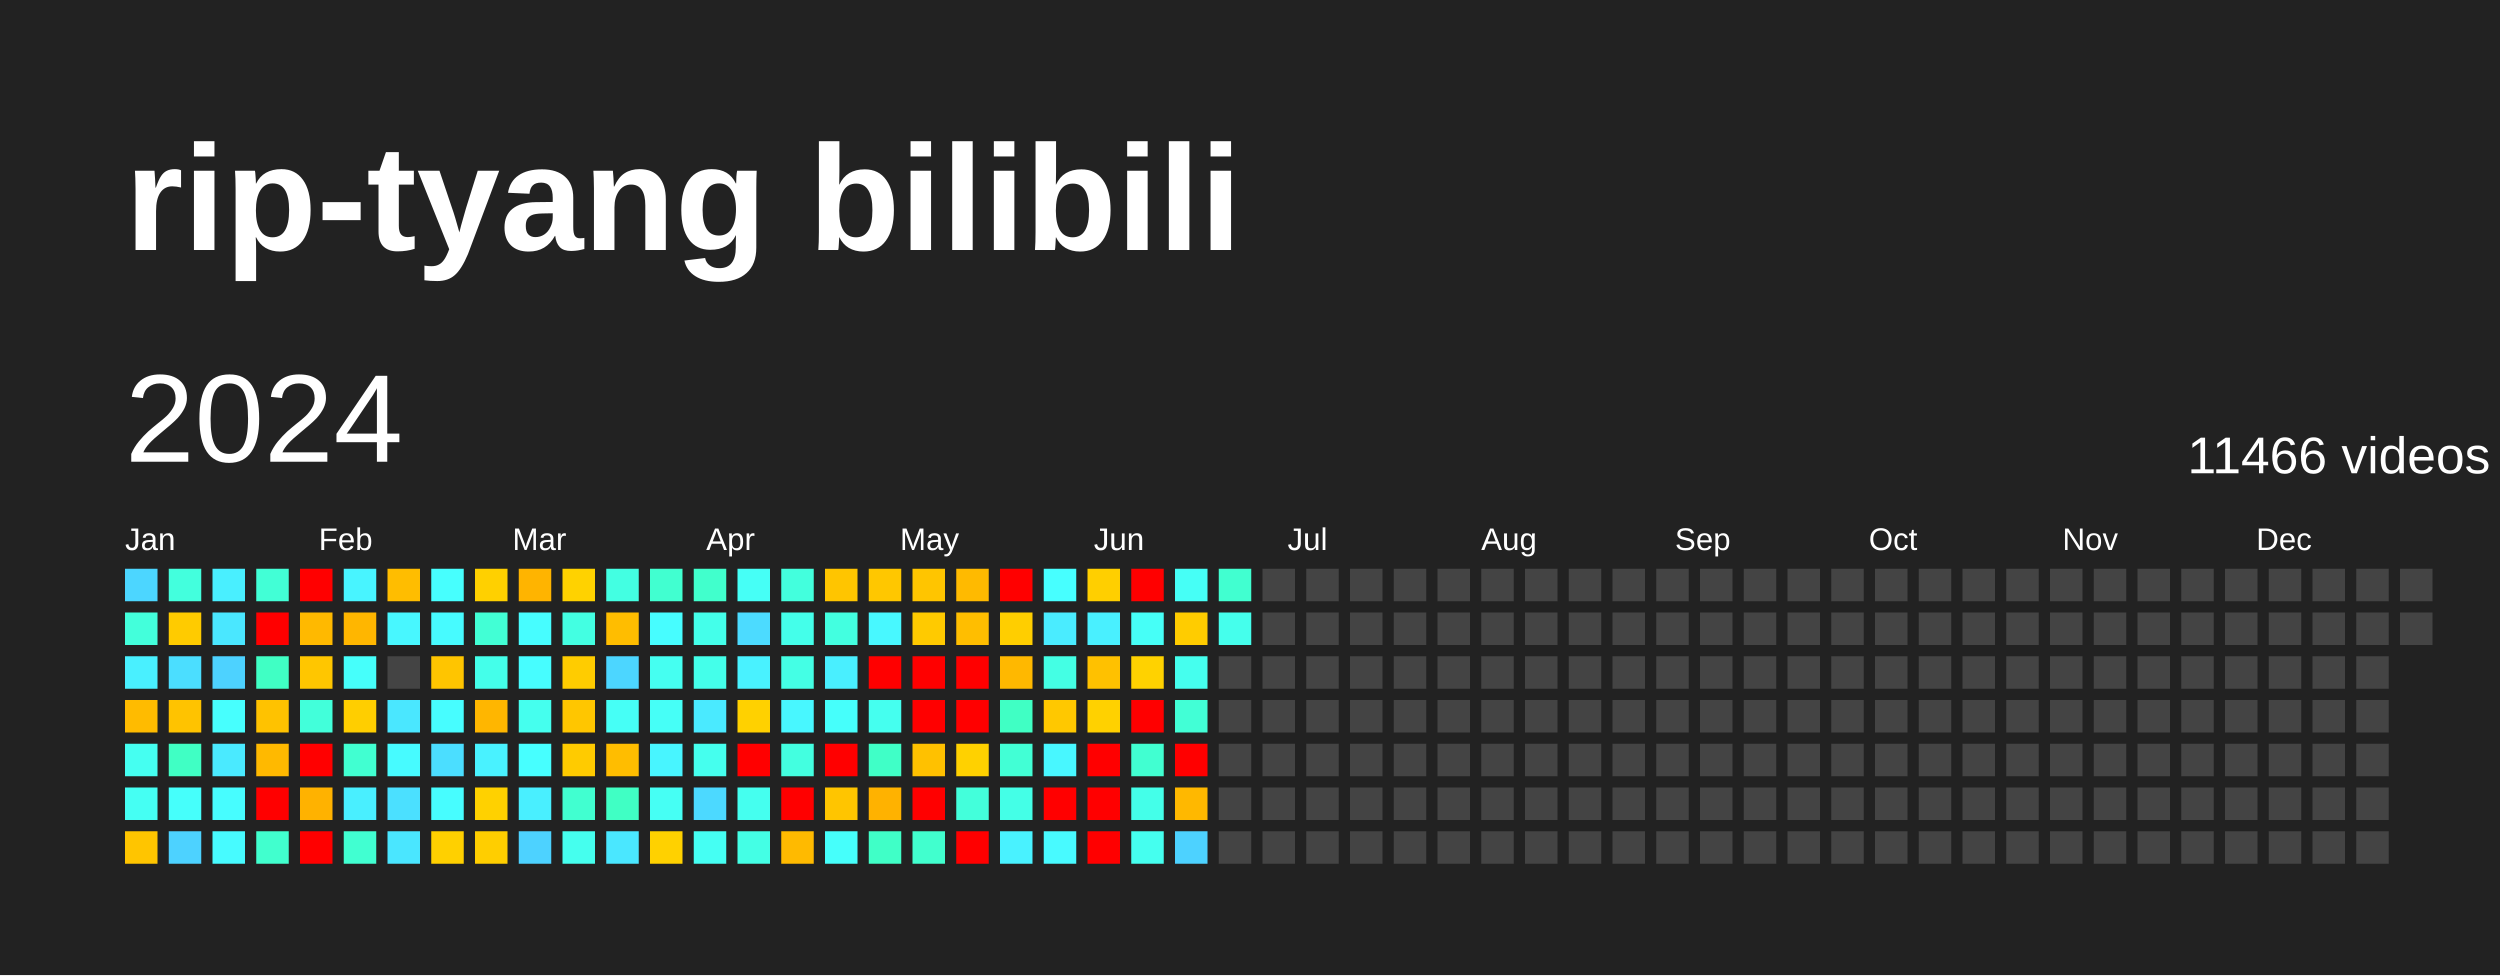
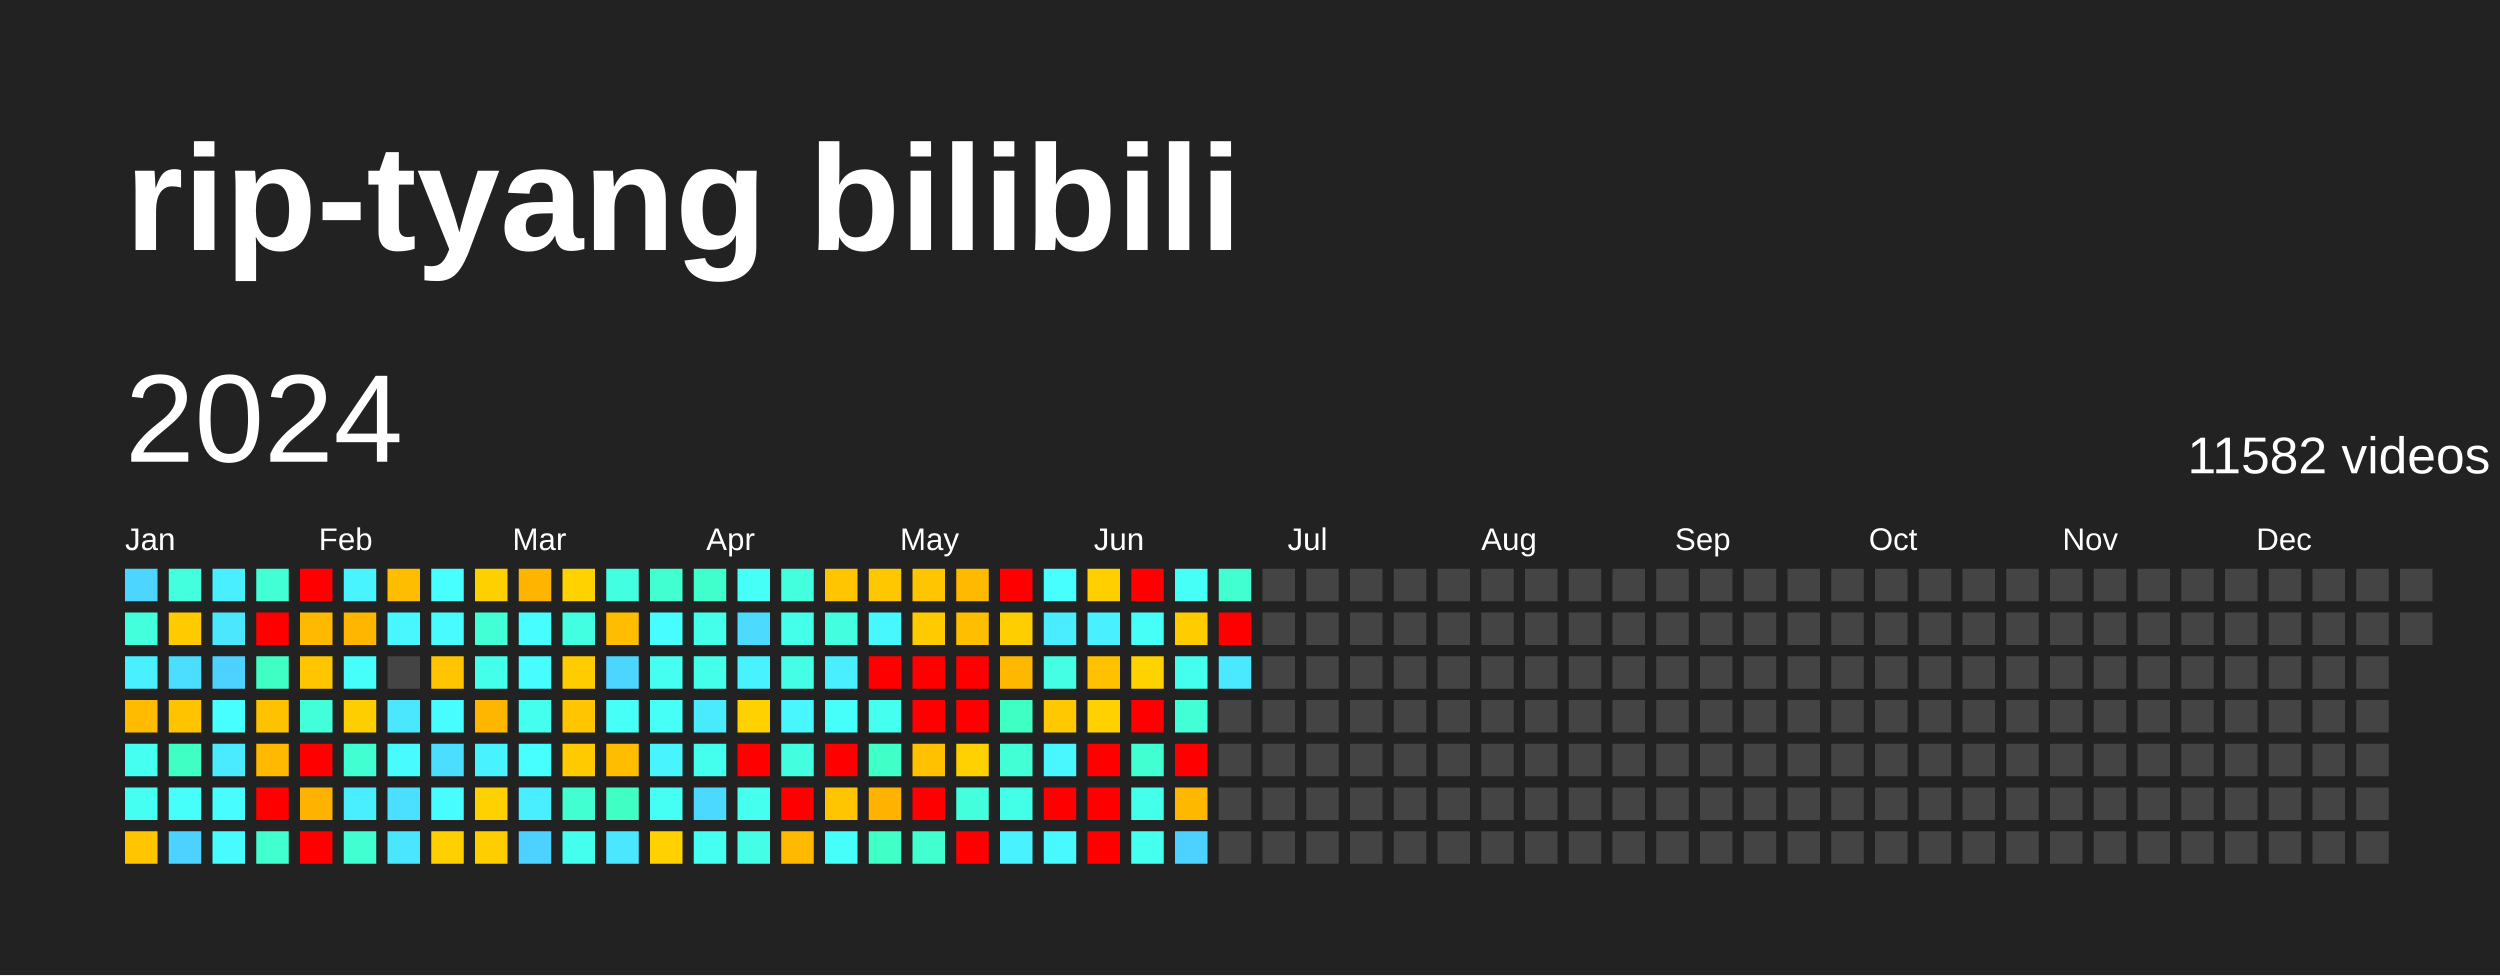
<svg xmlns="http://www.w3.org/2000/svg" baseProfile="full" height="78mm" version="1.1" viewBox="0,0,200,78" width="200mm">
  <defs />
  <rect fill="#222222" height="78" width="200" x="0" y="0" />
  <text fill="#FFFFFF" style="font-size:12px; font-family:Arial; font-weight:bold;" x="10" y="20">rip-tyang bilibili</text>
  <text dominant-baseline="hanging" fill="#FFFFFF" style="font-size:10.0px; font-family:Arial;" x="10" y="30">2024</text>
-   <text dominant-baseline="hanging" fill="#FFFFFF" style="font-size:4.125px; font-family:Arial;" x="175" y="35">11466 videos</text>
+   <text dominant-baseline="hanging" fill="#FFFFFF" style="font-size:4.125px; font-family:Arial;" x="175" y="35">11582 videos</text>
  <text fill="#FFFFFF" style="font-size:2.5px; font-family:Arial" x="10.0" y="44">Jan</text>
  <text fill="#FFFFFF" style="font-size:2.5px; font-family:Arial" x="25.5" y="44">Feb</text>
  <text fill="#FFFFFF" style="font-size:2.5px; font-family:Arial" x="41.0" y="44">Mar</text>
  <text fill="#FFFFFF" style="font-size:2.5px; font-family:Arial" x="56.5" y="44">Apr</text>
  <text fill="#FFFFFF" style="font-size:2.5px; font-family:Arial" x="72.0" y="44">May</text>
  <text fill="#FFFFFF" style="font-size:2.5px; font-family:Arial" x="87.5" y="44">Jun</text>
  <text fill="#FFFFFF" style="font-size:2.5px; font-family:Arial" x="103.0" y="44">Jul</text>
  <text fill="#FFFFFF" style="font-size:2.5px; font-family:Arial" x="118.5" y="44">Aug</text>
  <text fill="#FFFFFF" style="font-size:2.5px; font-family:Arial" x="134.0" y="44">Sep</text>
  <text fill="#FFFFFF" style="font-size:2.5px; font-family:Arial" x="149.5" y="44">Oct</text>
  <text fill="#FFFFFF" style="font-size:2.5px; font-family:Arial" x="165.0" y="44">Nov</text>
  <text fill="#FFFFFF" style="font-size:2.5px; font-family:Arial" x="180.5" y="44">Dec</text>
  <rect fill="#4cd6ff" height="2.6" width="2.6" x="10.0" y="45.5" />
  <rect fill="#43ffdb" height="2.6" width="2.6" x="10.0" y="49.0" />
  <rect fill="#49f0ff" height="2.6" width="2.6" x="10.0" y="52.5" />
  <rect fill="#ffbb00" height="2.6" width="2.6" x="10.0" y="56.0" />
  <rect fill="#45fff1" height="2.6" width="2.6" x="10.0" y="59.5" />
  <rect fill="#45fff3" height="2.6" width="2.6" x="10.0" y="63.0" />
  <rect fill="#ffc500" height="2.6" width="2.6" x="10.0" y="66.5" />
  <rect fill="#43ffdd" height="2.6" width="2.6" x="13.5" y="45.5" />
  <rect fill="#ffcb00" height="2.6" width="2.6" x="13.5" y="49.0" />
  <rect fill="#4bdeff" height="2.6" width="2.6" x="13.5" y="52.5" />
  <rect fill="#ffc300" height="2.6" width="2.6" x="13.5" y="56.0" />
  <rect fill="#40ffc4" height="2.6" width="2.6" x="13.5" y="59.5" />
  <rect fill="#46fffb" height="2.6" width="2.6" x="13.5" y="63.0" />
  <rect fill="#4dd2ff" height="2.6" width="2.6" x="13.5" y="66.5" />
  <rect fill="#49efff" height="2.6" width="2.6" x="17.0" y="45.5" />
  <rect fill="#4ae7ff" height="2.6" width="2.6" x="17.0" y="49.0" />
  <rect fill="#4dd2ff" height="2.6" width="2.6" x="17.0" y="52.5" />
  <rect fill="#47fffe" height="2.6" width="2.6" x="17.0" y="56.0" />
  <rect fill="#4aeaff" height="2.6" width="2.6" x="17.0" y="59.5" />
  <rect fill="#47fdff" height="2.6" width="2.6" x="17.0" y="63.0" />
  <rect fill="#47fbff" height="2.6" width="2.6" x="17.0" y="66.5" />
  <rect fill="#42ffd6" height="2.6" width="2.6" x="20.5" y="45.5" />
  <rect fill="red" height="2.6" width="2.6" x="20.5" y="49.0" />
  <rect fill="#40ffc4" height="2.6" width="2.6" x="20.5" y="52.5" />
  <rect fill="#ffc200" height="2.6" width="2.6" x="20.5" y="56.0" />
  <rect fill="#ffb900" height="2.6" width="2.6" x="20.5" y="59.5" />
  <rect fill="red" height="2.6" width="2.6" x="20.5" y="63.0" />
  <rect fill="#41ffce" height="2.6" width="2.6" x="20.5" y="66.5" />
  <rect fill="red" height="2.6" width="2.6" x="24.0" y="45.5" />
  <rect fill="#ffb900" height="2.6" width="2.6" x="24.0" y="49.0" />
  <rect fill="#ffc600" height="2.6" width="2.6" x="24.0" y="52.5" />
  <rect fill="#42ffda" height="2.6" width="2.6" x="24.0" y="56.0" />
  <rect fill="red" height="2.6" width="2.6" x="24.0" y="59.5" />
  <rect fill="#ffb200" height="2.6" width="2.6" x="24.0" y="63.0" />
  <rect fill="red" height="2.6" width="2.6" x="24.0" y="66.5" />
  <rect fill="#48f4ff" height="2.6" width="2.6" x="27.5" y="45.5" />
  <rect fill="#ffb600" height="2.6" width="2.6" x="27.5" y="49.0" />
  <rect fill="#46fffb" height="2.6" width="2.6" x="27.5" y="52.5" />
  <rect fill="#ffce00" height="2.6" width="2.6" x="27.5" y="56.0" />
  <rect fill="#41ffd1" height="2.6" width="2.6" x="27.5" y="59.5" />
  <rect fill="#49efff" height="2.6" width="2.6" x="27.5" y="63.0" />
  <rect fill="#41ffd1" height="2.6" width="2.6" x="27.5" y="66.5" />
  <rect fill="#ffbd00" height="2.6" width="2.6" x="31.0" y="45.5" />
  <rect fill="#48f7ff" height="2.6" width="2.6" x="31.0" y="49.0" />
  <rect fill="#444444" height="2.6" width="2.6" x="31.0" y="52.5" />
  <rect fill="#4ae7ff" height="2.6" width="2.6" x="31.0" y="56.0" />
  <rect fill="#47fbff" height="2.6" width="2.6" x="31.0" y="59.5" />
  <rect fill="#4be0ff" height="2.6" width="2.6" x="31.0" y="63.0" />
  <rect fill="#4ae6ff" height="2.6" width="2.6" x="31.0" y="66.5" />
  <rect fill="#47fffe" height="2.6" width="2.6" x="34.5" y="45.5" />
  <rect fill="#47fbff" height="2.6" width="2.6" x="34.5" y="49.0" />
  <rect fill="#ffc500" height="2.6" width="2.6" x="34.5" y="52.5" />
  <rect fill="#47fdff" height="2.6" width="2.6" x="34.5" y="56.0" />
  <rect fill="#4bdeff" height="2.6" width="2.6" x="34.5" y="59.5" />
  <rect fill="#47fdff" height="2.6" width="2.6" x="34.5" y="63.0" />
  <rect fill="#ffd000" height="2.6" width="2.6" x="34.5" y="66.5" />
  <rect fill="#ffd000" height="2.6" width="2.6" x="38.0" y="45.5" />
  <rect fill="#42ffd5" height="2.6" width="2.6" x="38.0" y="49.0" />
  <rect fill="#44ffea" height="2.6" width="2.6" x="38.0" y="52.5" />
  <rect fill="#ffb600" height="2.6" width="2.6" x="38.0" y="56.0" />
  <rect fill="#49f2ff" height="2.6" width="2.6" x="38.0" y="59.5" />
  <rect fill="#ffd100" height="2.6" width="2.6" x="38.0" y="63.0" />
  <rect fill="#ffce00" height="2.6" width="2.6" x="38.0" y="66.5" />
  <rect fill="#ffb400" height="2.6" width="2.6" x="41.5" y="45.5" />
  <rect fill="#47fdff" height="2.6" width="2.6" x="41.5" y="49.0" />
  <rect fill="#47fdff" height="2.6" width="2.6" x="41.5" y="52.5" />
  <rect fill="#45ffee" height="2.6" width="2.6" x="41.5" y="56.0" />
  <rect fill="#47ffff" height="2.6" width="2.6" x="41.5" y="59.5" />
  <rect fill="#49efff" height="2.6" width="2.6" x="41.5" y="63.0" />
  <rect fill="#4dd2ff" height="2.6" width="2.6" x="41.5" y="66.5" />
  <rect fill="#ffd200" height="2.6" width="2.6" x="45.0" y="45.5" />
  <rect fill="#43ffe2" height="2.6" width="2.6" x="45.0" y="49.0" />
  <rect fill="#ffcc00" height="2.6" width="2.6" x="45.0" y="52.5" />
  <rect fill="#ffc600" height="2.6" width="2.6" x="45.0" y="56.0" />
  <rect fill="#ffcb00" height="2.6" width="2.6" x="45.0" y="59.5" />
  <rect fill="#41ffd0" height="2.6" width="2.6" x="45.0" y="63.0" />
  <rect fill="#45ffee" height="2.6" width="2.6" x="45.0" y="66.5" />
  <rect fill="#43ffe2" height="2.6" width="2.6" x="48.5" y="45.5" />
  <rect fill="#ffbd00" height="2.6" width="2.6" x="48.5" y="49.0" />
  <rect fill="#4cd6ff" height="2.6" width="2.6" x="48.5" y="52.5" />
  <rect fill="#46fff6" height="2.6" width="2.6" x="48.5" y="56.0" />
  <rect fill="#ffbd00" height="2.6" width="2.6" x="48.5" y="59.5" />
  <rect fill="#40ffc4" height="2.6" width="2.6" x="48.5" y="63.0" />
  <rect fill="#4ae7ff" height="2.6" width="2.6" x="48.5" y="66.5" />
  <rect fill="#41ffd0" height="2.6" width="2.6" x="52.0" y="45.5" />
  <rect fill="#47fdff" height="2.6" width="2.6" x="52.0" y="49.0" />
  <rect fill="#45fff1" height="2.6" width="2.6" x="52.0" y="52.5" />
  <rect fill="#46fff7" height="2.6" width="2.6" x="52.0" y="56.0" />
  <rect fill="#48f5ff" height="2.6" width="2.6" x="52.0" y="59.5" />
  <rect fill="#46fff4" height="2.6" width="2.6" x="52.0" y="63.0" />
  <rect fill="#ffd100" height="2.6" width="2.6" x="52.0" y="66.5" />
  <rect fill="#41ffcc" height="2.6" width="2.6" x="55.5" y="45.5" />
  <rect fill="#44ffea" height="2.6" width="2.6" x="55.5" y="49.0" />
  <rect fill="#44ffea" height="2.6" width="2.6" x="55.5" y="52.5" />
  <rect fill="#4aeaff" height="2.6" width="2.6" x="55.5" y="56.0" />
  <rect fill="#45ffee" height="2.6" width="2.6" x="55.5" y="59.5" />
  <rect fill="#4cd9ff" height="2.6" width="2.6" x="55.5" y="63.0" />
  <rect fill="#45fff3" height="2.6" width="2.6" x="55.5" y="66.5" />
  <rect fill="#46fff6" height="2.6" width="2.6" x="59.0" y="45.5" />
  <rect fill="#4cdbff" height="2.6" width="2.6" x="59.0" y="49.0" />
  <rect fill="#49f2ff" height="2.6" width="2.6" x="59.0" y="52.5" />
  <rect fill="#ffd100" height="2.6" width="2.6" x="59.0" y="56.0" />
  <rect fill="red" height="2.6" width="2.6" x="59.0" y="59.5" />
  <rect fill="#45ffef" height="2.6" width="2.6" x="59.0" y="63.0" />
  <rect fill="#44ffe5" height="2.6" width="2.6" x="59.0" y="66.5" />
  <rect fill="#43ffdd" height="2.6" width="2.6" x="62.5" y="45.5" />
  <rect fill="#44ffea" height="2.6" width="2.6" x="62.5" y="49.0" />
  <rect fill="#44ffe5" height="2.6" width="2.6" x="62.5" y="52.5" />
  <rect fill="#48f7ff" height="2.6" width="2.6" x="62.5" y="56.0" />
  <rect fill="#43ffe0" height="2.6" width="2.6" x="62.5" y="59.5" />
  <rect fill="red" height="2.6" width="2.6" x="62.5" y="63.0" />
  <rect fill="#ffba00" height="2.6" width="2.6" x="62.5" y="66.5" />
  <rect fill="#ffc500" height="2.6" width="2.6" x="66.0" y="45.5" />
  <rect fill="#43ffe0" height="2.6" width="2.6" x="66.0" y="49.0" />
  <rect fill="#49efff" height="2.6" width="2.6" x="66.0" y="52.5" />
  <rect fill="#46fffb" height="2.6" width="2.6" x="66.0" y="56.0" />
  <rect fill="red" height="2.6" width="2.6" x="66.0" y="59.5" />
  <rect fill="#ffc500" height="2.6" width="2.6" x="66.0" y="63.0" />
  <rect fill="#46fffb" height="2.6" width="2.6" x="66.0" y="66.5" />
  <rect fill="#ffc700" height="2.6" width="2.6" x="69.5" y="45.5" />
  <rect fill="#48f8ff" height="2.6" width="2.6" x="69.5" y="49.0" />
  <rect fill="red" height="2.6" width="2.6" x="69.5" y="52.5" />
  <rect fill="#45ffef" height="2.6" width="2.6" x="69.5" y="56.0" />
  <rect fill="#40ffc7" height="2.6" width="2.6" x="69.5" y="59.5" />
  <rect fill="#ffb200" height="2.6" width="2.6" x="69.5" y="63.0" />
  <rect fill="#40ffc7" height="2.6" width="2.6" x="69.5" y="66.5" />
  <rect fill="#ffc500" height="2.6" width="2.6" x="73.0" y="45.5" />
  <rect fill="#ffca00" height="2.6" width="2.6" x="73.0" y="49.0" />
  <rect fill="red" height="2.6" width="2.6" x="73.0" y="52.5" />
  <rect fill="red" height="2.6" width="2.6" x="73.0" y="56.0" />
  <rect fill="#ffc100" height="2.6" width="2.6" x="73.0" y="59.5" />
  <rect fill="red" height="2.6" width="2.6" x="73.0" y="63.0" />
  <rect fill="#41ffce" height="2.6" width="2.6" x="73.0" y="66.5" />
  <rect fill="#ffba00" height="2.6" width="2.6" x="76.5" y="45.5" />
  <rect fill="#ffbe00" height="2.6" width="2.6" x="76.5" y="49.0" />
  <rect fill="red" height="2.6" width="2.6" x="76.5" y="52.5" />
  <rect fill="red" height="2.6" width="2.6" x="76.5" y="56.0" />
  <rect fill="#ffd100" height="2.6" width="2.6" x="76.5" y="59.5" />
  <rect fill="#43ffdb" height="2.6" width="2.6" x="76.5" y="63.0" />
  <rect fill="red" height="2.6" width="2.6" x="76.5" y="66.5" />
  <rect fill="red" height="2.6" width="2.6" x="80.0" y="45.5" />
  <rect fill="#ffce00" height="2.6" width="2.6" x="80.0" y="49.0" />
  <rect fill="#ffb800" height="2.6" width="2.6" x="80.0" y="52.5" />
  <rect fill="#40ffc4" height="2.6" width="2.6" x="80.0" y="56.0" />
  <rect fill="#42ffd5" height="2.6" width="2.6" x="80.0" y="59.5" />
  <rect fill="#44ffe7" height="2.6" width="2.6" x="80.0" y="63.0" />
  <rect fill="#49f2ff" height="2.6" width="2.6" x="80.0" y="66.5" />
  <rect fill="#47ffff" height="2.6" width="2.6" x="83.5" y="45.5" />
  <rect fill="#4aecff" height="2.6" width="2.6" x="83.5" y="49.0" />
  <rect fill="#44ffe4" height="2.6" width="2.6" x="83.5" y="52.5" />
  <rect fill="#ffc800" height="2.6" width="2.6" x="83.5" y="56.0" />
  <rect fill="#48f7ff" height="2.6" width="2.6" x="83.5" y="59.5" />
  <rect fill="red" height="2.6" width="2.6" x="83.5" y="63.0" />
  <rect fill="#48faff" height="2.6" width="2.6" x="83.5" y="66.5" />
  <rect fill="#ffcf00" height="2.6" width="2.6" x="87.0" y="45.5" />
  <rect fill="#49f0ff" height="2.6" width="2.6" x="87.0" y="49.0" />
  <rect fill="#ffc100" height="2.6" width="2.6" x="87.0" y="52.5" />
  <rect fill="#ffd100" height="2.6" width="2.6" x="87.0" y="56.0" />
  <rect fill="red" height="2.6" width="2.6" x="87.0" y="59.5" />
  <rect fill="red" height="2.6" width="2.6" x="87.0" y="63.0" />
  <rect fill="red" height="2.6" width="2.6" x="87.0" y="66.5" />
  <rect fill="red" height="2.6" width="2.6" x="90.5" y="45.5" />
  <rect fill="#46fff7" height="2.6" width="2.6" x="90.5" y="49.0" />
  <rect fill="#ffd200" height="2.6" width="2.6" x="90.5" y="52.5" />
  <rect fill="red" height="2.6" width="2.6" x="90.5" y="56.0" />
  <rect fill="#41ffd1" height="2.6" width="2.6" x="90.5" y="59.5" />
  <rect fill="#44ffe9" height="2.6" width="2.6" x="90.5" y="63.0" />
  <rect fill="#45ffef" height="2.6" width="2.6" x="90.5" y="66.5" />
  <rect fill="#46fff6" height="2.6" width="2.6" x="94.0" y="45.5" />
  <rect fill="#ffcc00" height="2.6" width="2.6" x="94.0" y="49.0" />
  <rect fill="#45ffee" height="2.6" width="2.6" x="94.0" y="52.5" />
  <rect fill="#42ffd6" height="2.6" width="2.6" x="94.0" y="56.0" />
  <rect fill="red" height="2.6" width="2.6" x="94.0" y="59.5" />
  <rect fill="#ffb800" height="2.6" width="2.6" x="94.0" y="63.0" />
  <rect fill="#4dd2ff" height="2.6" width="2.6" x="94.0" y="66.5" />
  <rect fill="#41ffd0" height="2.6" width="2.6" x="97.5" y="45.5" />
-   <rect fill="#45ffec" height="2.6" width="2.6" x="97.5" y="49.0" />
-   <rect fill="#444444" height="2.6" width="2.6" x="97.5" y="52.5" />
+   <rect fill="red" height="2.6" width="2.6" x="97.5" y="49.0" />
+   <rect fill="#4ae9ff" height="2.6" width="2.6" x="97.5" y="52.5" />
  <rect fill="#444444" height="2.6" width="2.6" x="97.5" y="56.0" />
  <rect fill="#444444" height="2.6" width="2.6" x="97.5" y="59.5" />
  <rect fill="#444444" height="2.6" width="2.6" x="97.5" y="63.0" />
  <rect fill="#444444" height="2.6" width="2.6" x="97.5" y="66.5" />
  <rect fill="#444444" height="2.6" width="2.6" x="101.0" y="45.5" />
  <rect fill="#444444" height="2.6" width="2.6" x="101.0" y="49.0" />
  <rect fill="#444444" height="2.6" width="2.6" x="101.0" y="52.5" />
  <rect fill="#444444" height="2.6" width="2.6" x="101.0" y="56.0" />
  <rect fill="#444444" height="2.6" width="2.6" x="101.0" y="59.5" />
  <rect fill="#444444" height="2.6" width="2.6" x="101.0" y="63.0" />
  <rect fill="#444444" height="2.6" width="2.6" x="101.0" y="66.5" />
  <rect fill="#444444" height="2.6" width="2.6" x="104.5" y="45.5" />
  <rect fill="#444444" height="2.6" width="2.6" x="104.5" y="49.0" />
  <rect fill="#444444" height="2.6" width="2.6" x="104.5" y="52.5" />
  <rect fill="#444444" height="2.6" width="2.6" x="104.5" y="56.0" />
  <rect fill="#444444" height="2.6" width="2.6" x="104.5" y="59.5" />
  <rect fill="#444444" height="2.6" width="2.6" x="104.5" y="63.0" />
  <rect fill="#444444" height="2.6" width="2.6" x="104.5" y="66.5" />
  <rect fill="#444444" height="2.6" width="2.6" x="108.0" y="45.5" />
  <rect fill="#444444" height="2.6" width="2.6" x="108.0" y="49.0" />
  <rect fill="#444444" height="2.6" width="2.6" x="108.0" y="52.5" />
  <rect fill="#444444" height="2.6" width="2.6" x="108.0" y="56.0" />
  <rect fill="#444444" height="2.6" width="2.6" x="108.0" y="59.5" />
  <rect fill="#444444" height="2.6" width="2.6" x="108.0" y="63.0" />
  <rect fill="#444444" height="2.6" width="2.6" x="108.0" y="66.5" />
  <rect fill="#444444" height="2.6" width="2.6" x="111.5" y="45.5" />
  <rect fill="#444444" height="2.6" width="2.6" x="111.5" y="49.0" />
  <rect fill="#444444" height="2.6" width="2.6" x="111.5" y="52.5" />
  <rect fill="#444444" height="2.6" width="2.6" x="111.5" y="56.0" />
  <rect fill="#444444" height="2.6" width="2.6" x="111.5" y="59.5" />
  <rect fill="#444444" height="2.6" width="2.6" x="111.5" y="63.0" />
  <rect fill="#444444" height="2.6" width="2.6" x="111.5" y="66.5" />
  <rect fill="#444444" height="2.6" width="2.6" x="115.0" y="45.5" />
  <rect fill="#444444" height="2.6" width="2.6" x="115.0" y="49.0" />
  <rect fill="#444444" height="2.6" width="2.6" x="115.0" y="52.5" />
  <rect fill="#444444" height="2.6" width="2.6" x="115.0" y="56.0" />
  <rect fill="#444444" height="2.6" width="2.6" x="115.0" y="59.5" />
  <rect fill="#444444" height="2.6" width="2.6" x="115.0" y="63.0" />
  <rect fill="#444444" height="2.6" width="2.6" x="115.0" y="66.5" />
  <rect fill="#444444" height="2.6" width="2.6" x="118.5" y="45.5" />
  <rect fill="#444444" height="2.6" width="2.6" x="118.5" y="49.0" />
  <rect fill="#444444" height="2.6" width="2.6" x="118.5" y="52.5" />
  <rect fill="#444444" height="2.6" width="2.6" x="118.5" y="56.0" />
  <rect fill="#444444" height="2.6" width="2.6" x="118.5" y="59.5" />
  <rect fill="#444444" height="2.6" width="2.6" x="118.5" y="63.0" />
  <rect fill="#444444" height="2.6" width="2.6" x="118.5" y="66.5" />
  <rect fill="#444444" height="2.6" width="2.6" x="122.0" y="45.5" />
  <rect fill="#444444" height="2.6" width="2.6" x="122.0" y="49.0" />
  <rect fill="#444444" height="2.6" width="2.6" x="122.0" y="52.5" />
  <rect fill="#444444" height="2.6" width="2.6" x="122.0" y="56.0" />
  <rect fill="#444444" height="2.6" width="2.6" x="122.0" y="59.5" />
  <rect fill="#444444" height="2.6" width="2.6" x="122.0" y="63.0" />
  <rect fill="#444444" height="2.6" width="2.6" x="122.0" y="66.5" />
  <rect fill="#444444" height="2.6" width="2.6" x="125.5" y="45.5" />
  <rect fill="#444444" height="2.6" width="2.6" x="125.5" y="49.0" />
  <rect fill="#444444" height="2.6" width="2.6" x="125.5" y="52.5" />
  <rect fill="#444444" height="2.6" width="2.6" x="125.5" y="56.0" />
  <rect fill="#444444" height="2.6" width="2.6" x="125.5" y="59.5" />
  <rect fill="#444444" height="2.6" width="2.6" x="125.5" y="63.0" />
  <rect fill="#444444" height="2.6" width="2.6" x="125.5" y="66.5" />
  <rect fill="#444444" height="2.6" width="2.6" x="129.0" y="45.5" />
  <rect fill="#444444" height="2.6" width="2.6" x="129.0" y="49.0" />
  <rect fill="#444444" height="2.6" width="2.6" x="129.0" y="52.5" />
  <rect fill="#444444" height="2.6" width="2.6" x="129.0" y="56.0" />
  <rect fill="#444444" height="2.6" width="2.6" x="129.0" y="59.5" />
  <rect fill="#444444" height="2.6" width="2.6" x="129.0" y="63.0" />
  <rect fill="#444444" height="2.6" width="2.6" x="129.0" y="66.5" />
  <rect fill="#444444" height="2.6" width="2.6" x="132.5" y="45.5" />
  <rect fill="#444444" height="2.6" width="2.6" x="132.5" y="49.0" />
  <rect fill="#444444" height="2.6" width="2.6" x="132.5" y="52.5" />
  <rect fill="#444444" height="2.6" width="2.6" x="132.5" y="56.0" />
  <rect fill="#444444" height="2.6" width="2.6" x="132.5" y="59.5" />
  <rect fill="#444444" height="2.6" width="2.6" x="132.5" y="63.0" />
  <rect fill="#444444" height="2.6" width="2.6" x="132.5" y="66.5" />
  <rect fill="#444444" height="2.6" width="2.6" x="136.0" y="45.5" />
  <rect fill="#444444" height="2.6" width="2.6" x="136.0" y="49.0" />
  <rect fill="#444444" height="2.6" width="2.6" x="136.0" y="52.5" />
  <rect fill="#444444" height="2.6" width="2.6" x="136.0" y="56.0" />
  <rect fill="#444444" height="2.6" width="2.6" x="136.0" y="59.5" />
  <rect fill="#444444" height="2.6" width="2.6" x="136.0" y="63.0" />
  <rect fill="#444444" height="2.6" width="2.6" x="136.0" y="66.5" />
  <rect fill="#444444" height="2.6" width="2.6" x="139.5" y="45.5" />
  <rect fill="#444444" height="2.6" width="2.6" x="139.5" y="49.0" />
  <rect fill="#444444" height="2.6" width="2.6" x="139.5" y="52.5" />
  <rect fill="#444444" height="2.6" width="2.6" x="139.5" y="56.0" />
  <rect fill="#444444" height="2.6" width="2.6" x="139.5" y="59.5" />
  <rect fill="#444444" height="2.6" width="2.6" x="139.5" y="63.0" />
  <rect fill="#444444" height="2.6" width="2.6" x="139.5" y="66.5" />
  <rect fill="#444444" height="2.6" width="2.6" x="143.0" y="45.5" />
  <rect fill="#444444" height="2.6" width="2.6" x="143.0" y="49.0" />
  <rect fill="#444444" height="2.6" width="2.6" x="143.0" y="52.5" />
  <rect fill="#444444" height="2.6" width="2.6" x="143.0" y="56.0" />
  <rect fill="#444444" height="2.6" width="2.6" x="143.0" y="59.5" />
  <rect fill="#444444" height="2.6" width="2.6" x="143.0" y="63.0" />
  <rect fill="#444444" height="2.6" width="2.6" x="143.0" y="66.5" />
  <rect fill="#444444" height="2.6" width="2.6" x="146.5" y="45.5" />
  <rect fill="#444444" height="2.6" width="2.6" x="146.5" y="49.0" />
  <rect fill="#444444" height="2.6" width="2.6" x="146.5" y="52.5" />
  <rect fill="#444444" height="2.6" width="2.6" x="146.5" y="56.0" />
  <rect fill="#444444" height="2.6" width="2.6" x="146.5" y="59.5" />
  <rect fill="#444444" height="2.6" width="2.6" x="146.5" y="63.0" />
  <rect fill="#444444" height="2.6" width="2.6" x="146.5" y="66.5" />
  <rect fill="#444444" height="2.6" width="2.6" x="150.0" y="45.5" />
  <rect fill="#444444" height="2.6" width="2.6" x="150.0" y="49.0" />
  <rect fill="#444444" height="2.6" width="2.6" x="150.0" y="52.5" />
  <rect fill="#444444" height="2.6" width="2.6" x="150.0" y="56.0" />
  <rect fill="#444444" height="2.6" width="2.6" x="150.0" y="59.5" />
  <rect fill="#444444" height="2.6" width="2.6" x="150.0" y="63.0" />
  <rect fill="#444444" height="2.6" width="2.6" x="150.0" y="66.5" />
  <rect fill="#444444" height="2.6" width="2.6" x="153.5" y="45.5" />
  <rect fill="#444444" height="2.6" width="2.6" x="153.5" y="49.0" />
  <rect fill="#444444" height="2.6" width="2.6" x="153.5" y="52.5" />
  <rect fill="#444444" height="2.6" width="2.6" x="153.5" y="56.0" />
  <rect fill="#444444" height="2.6" width="2.6" x="153.5" y="59.5" />
  <rect fill="#444444" height="2.6" width="2.6" x="153.5" y="63.0" />
  <rect fill="#444444" height="2.6" width="2.6" x="153.5" y="66.5" />
  <rect fill="#444444" height="2.6" width="2.6" x="157.0" y="45.5" />
  <rect fill="#444444" height="2.6" width="2.6" x="157.0" y="49.0" />
  <rect fill="#444444" height="2.6" width="2.6" x="157.0" y="52.5" />
  <rect fill="#444444" height="2.6" width="2.6" x="157.0" y="56.0" />
  <rect fill="#444444" height="2.6" width="2.6" x="157.0" y="59.5" />
  <rect fill="#444444" height="2.6" width="2.6" x="157.0" y="63.0" />
  <rect fill="#444444" height="2.6" width="2.6" x="157.0" y="66.5" />
  <rect fill="#444444" height="2.6" width="2.6" x="160.5" y="45.5" />
  <rect fill="#444444" height="2.6" width="2.6" x="160.5" y="49.0" />
  <rect fill="#444444" height="2.6" width="2.6" x="160.5" y="52.5" />
  <rect fill="#444444" height="2.6" width="2.6" x="160.5" y="56.0" />
  <rect fill="#444444" height="2.6" width="2.6" x="160.5" y="59.5" />
  <rect fill="#444444" height="2.6" width="2.6" x="160.5" y="63.0" />
  <rect fill="#444444" height="2.6" width="2.6" x="160.5" y="66.5" />
  <rect fill="#444444" height="2.6" width="2.6" x="164.0" y="45.5" />
  <rect fill="#444444" height="2.6" width="2.6" x="164.0" y="49.0" />
  <rect fill="#444444" height="2.6" width="2.6" x="164.0" y="52.5" />
  <rect fill="#444444" height="2.6" width="2.6" x="164.0" y="56.0" />
  <rect fill="#444444" height="2.6" width="2.6" x="164.0" y="59.5" />
  <rect fill="#444444" height="2.6" width="2.6" x="164.0" y="63.0" />
  <rect fill="#444444" height="2.6" width="2.6" x="164.0" y="66.5" />
  <rect fill="#444444" height="2.6" width="2.6" x="167.5" y="45.5" />
  <rect fill="#444444" height="2.6" width="2.6" x="167.5" y="49.0" />
  <rect fill="#444444" height="2.6" width="2.6" x="167.5" y="52.5" />
  <rect fill="#444444" height="2.6" width="2.6" x="167.5" y="56.0" />
  <rect fill="#444444" height="2.6" width="2.6" x="167.5" y="59.5" />
  <rect fill="#444444" height="2.6" width="2.6" x="167.5" y="63.0" />
  <rect fill="#444444" height="2.6" width="2.6" x="167.5" y="66.5" />
  <rect fill="#444444" height="2.6" width="2.6" x="171.0" y="45.5" />
  <rect fill="#444444" height="2.6" width="2.6" x="171.0" y="49.0" />
  <rect fill="#444444" height="2.6" width="2.6" x="171.0" y="52.5" />
  <rect fill="#444444" height="2.6" width="2.6" x="171.0" y="56.0" />
  <rect fill="#444444" height="2.6" width="2.6" x="171.0" y="59.5" />
  <rect fill="#444444" height="2.6" width="2.6" x="171.0" y="63.0" />
  <rect fill="#444444" height="2.6" width="2.6" x="171.0" y="66.5" />
  <rect fill="#444444" height="2.6" width="2.6" x="174.5" y="45.5" />
  <rect fill="#444444" height="2.6" width="2.6" x="174.5" y="49.0" />
  <rect fill="#444444" height="2.6" width="2.6" x="174.5" y="52.5" />
  <rect fill="#444444" height="2.6" width="2.6" x="174.5" y="56.0" />
  <rect fill="#444444" height="2.6" width="2.6" x="174.5" y="59.5" />
  <rect fill="#444444" height="2.6" width="2.6" x="174.5" y="63.0" />
  <rect fill="#444444" height="2.6" width="2.6" x="174.5" y="66.5" />
  <rect fill="#444444" height="2.6" width="2.6" x="178.0" y="45.5" />
  <rect fill="#444444" height="2.6" width="2.6" x="178.0" y="49.0" />
  <rect fill="#444444" height="2.6" width="2.6" x="178.0" y="52.5" />
  <rect fill="#444444" height="2.6" width="2.6" x="178.0" y="56.0" />
  <rect fill="#444444" height="2.6" width="2.6" x="178.0" y="59.5" />
  <rect fill="#444444" height="2.6" width="2.6" x="178.0" y="63.0" />
  <rect fill="#444444" height="2.6" width="2.6" x="178.0" y="66.5" />
  <rect fill="#444444" height="2.6" width="2.6" x="181.5" y="45.5" />
  <rect fill="#444444" height="2.6" width="2.6" x="181.5" y="49.0" />
  <rect fill="#444444" height="2.6" width="2.6" x="181.5" y="52.5" />
  <rect fill="#444444" height="2.6" width="2.6" x="181.5" y="56.0" />
  <rect fill="#444444" height="2.6" width="2.6" x="181.5" y="59.5" />
  <rect fill="#444444" height="2.6" width="2.6" x="181.5" y="63.0" />
  <rect fill="#444444" height="2.6" width="2.6" x="181.5" y="66.5" />
  <rect fill="#444444" height="2.6" width="2.6" x="185.0" y="45.5" />
  <rect fill="#444444" height="2.6" width="2.6" x="185.0" y="49.0" />
  <rect fill="#444444" height="2.6" width="2.6" x="185.0" y="52.5" />
  <rect fill="#444444" height="2.6" width="2.6" x="185.0" y="56.0" />
  <rect fill="#444444" height="2.6" width="2.6" x="185.0" y="59.5" />
  <rect fill="#444444" height="2.6" width="2.6" x="185.0" y="63.0" />
  <rect fill="#444444" height="2.6" width="2.6" x="185.0" y="66.5" />
  <rect fill="#444444" height="2.6" width="2.6" x="188.5" y="45.5" />
  <rect fill="#444444" height="2.6" width="2.6" x="188.5" y="49.0" />
  <rect fill="#444444" height="2.6" width="2.6" x="188.5" y="52.5" />
  <rect fill="#444444" height="2.6" width="2.6" x="188.5" y="56.0" />
  <rect fill="#444444" height="2.6" width="2.6" x="188.5" y="59.5" />
  <rect fill="#444444" height="2.6" width="2.6" x="188.5" y="63.0" />
  <rect fill="#444444" height="2.6" width="2.6" x="188.5" y="66.5" />
  <rect fill="#444444" height="2.6" width="2.6" x="192.0" y="45.5" />
  <rect fill="#444444" height="2.6" width="2.6" x="192.0" y="49.0" />
</svg>
